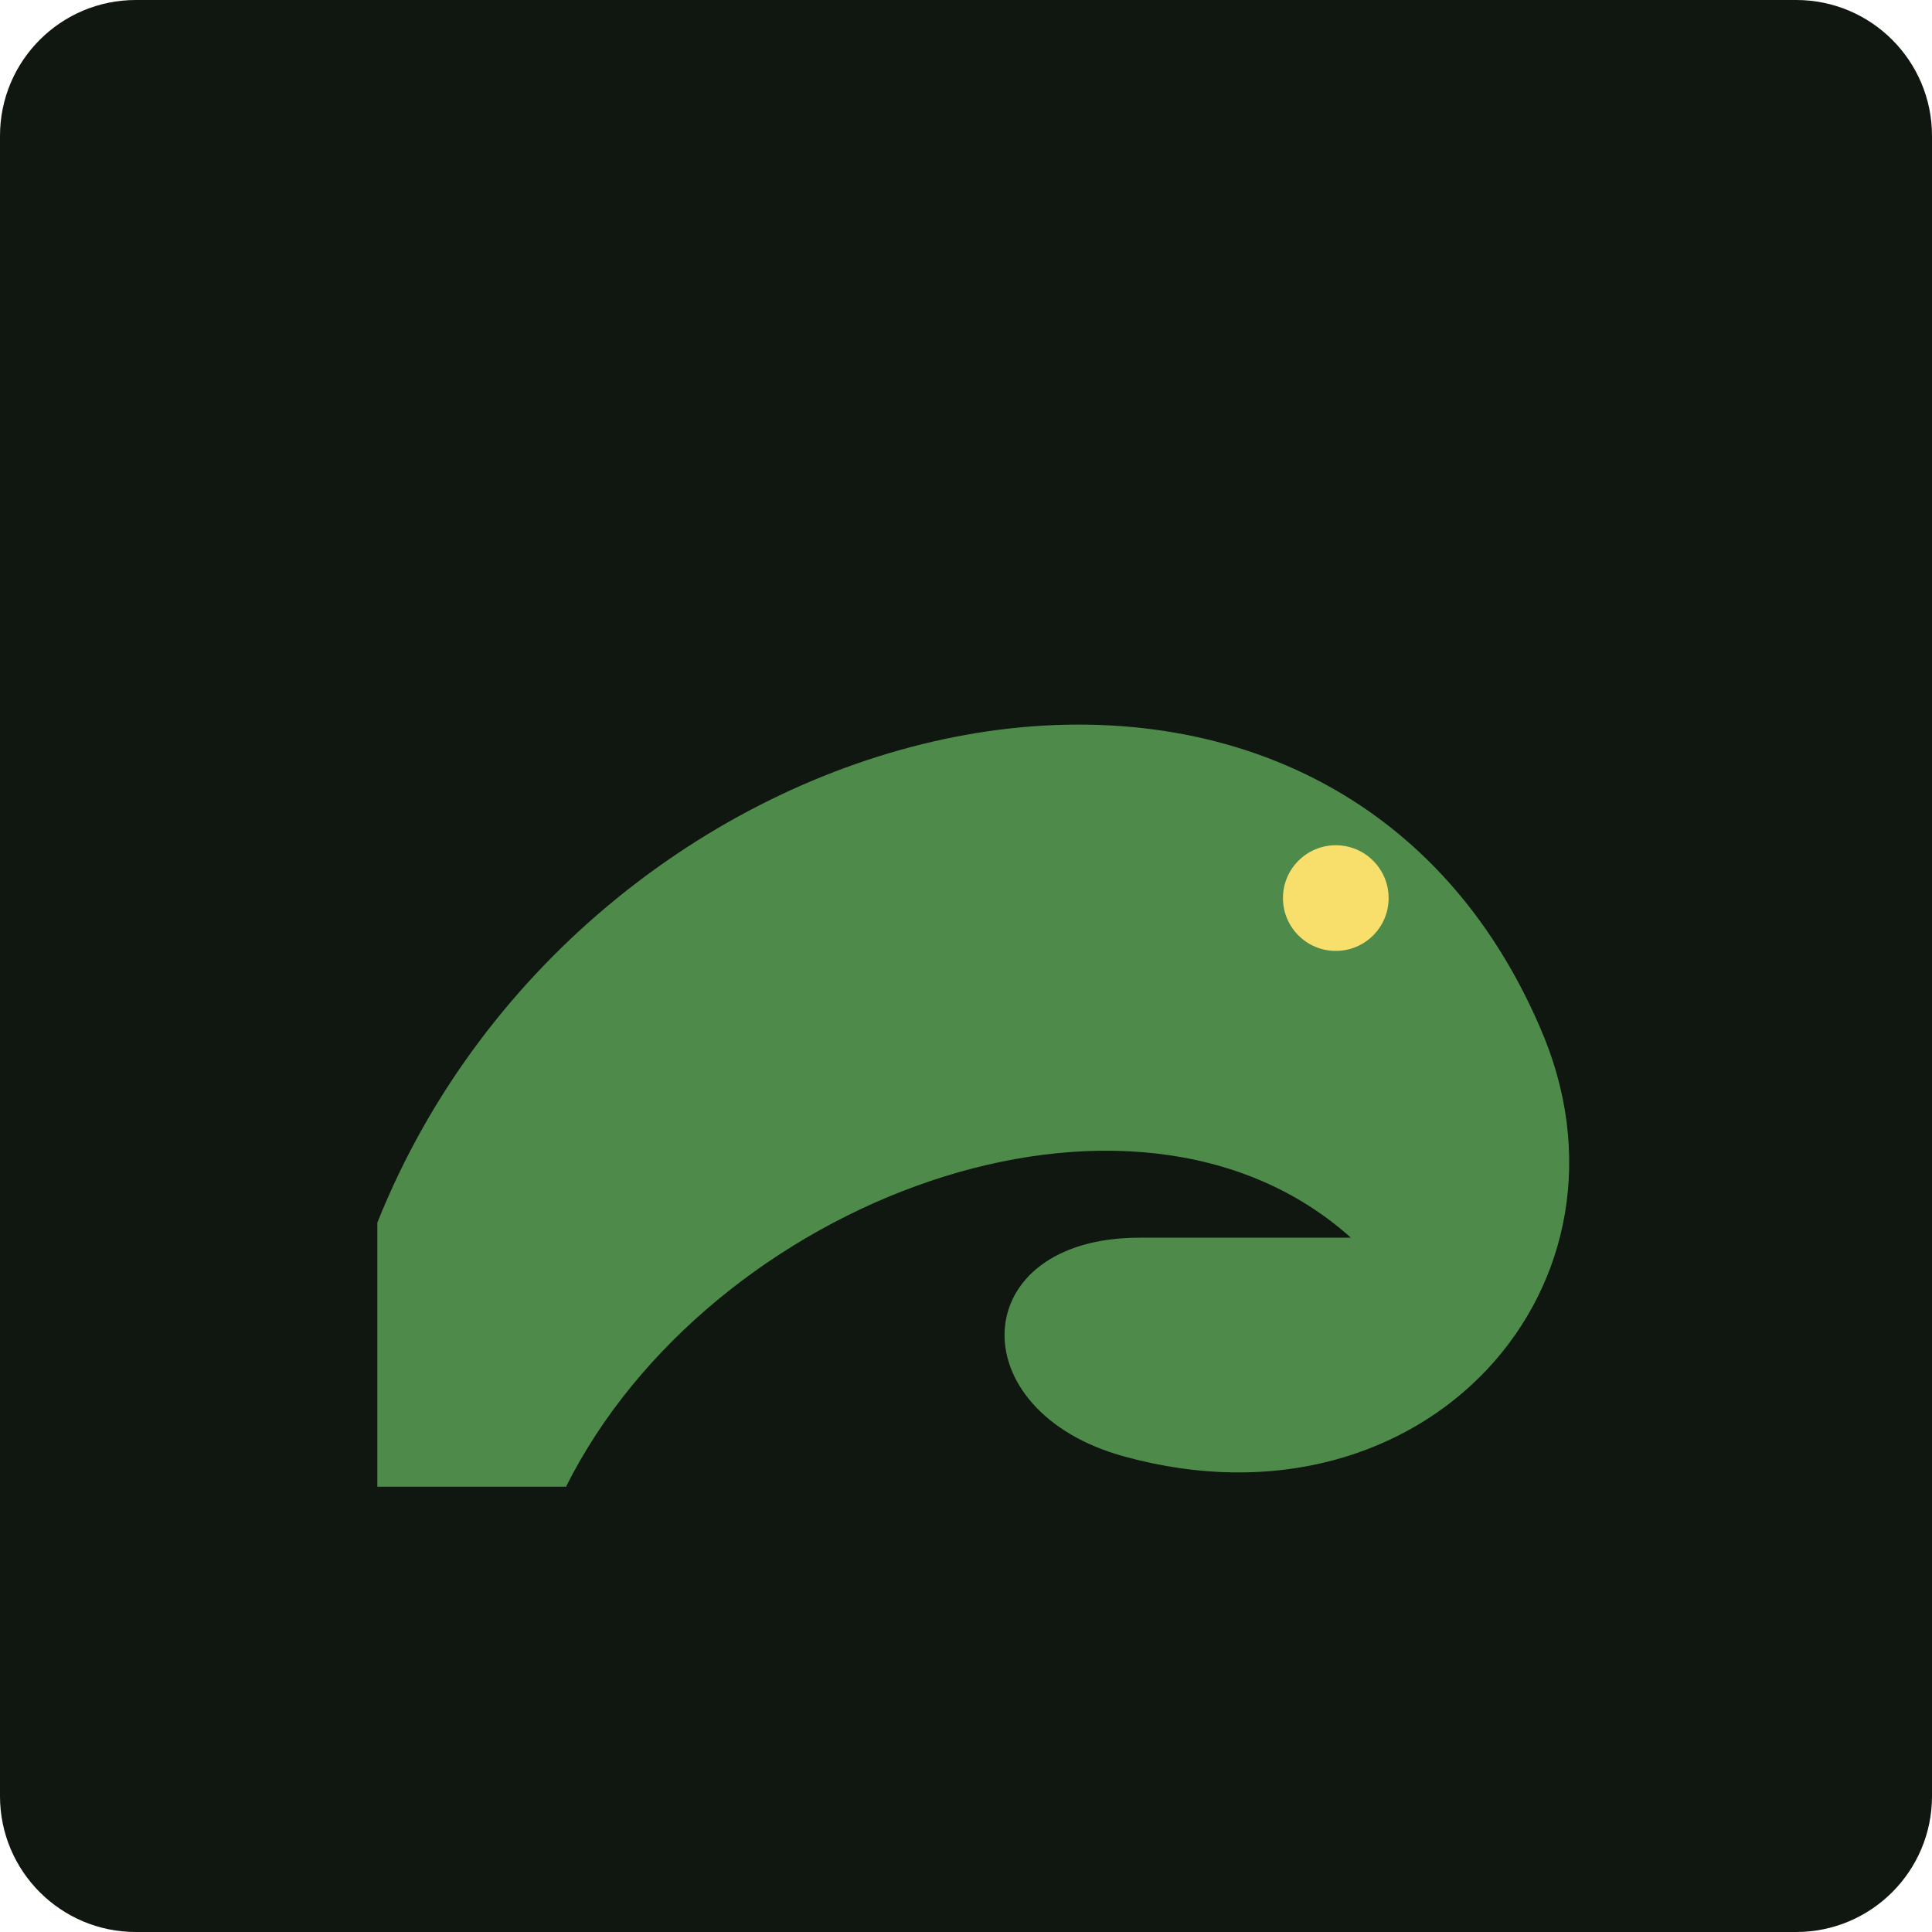
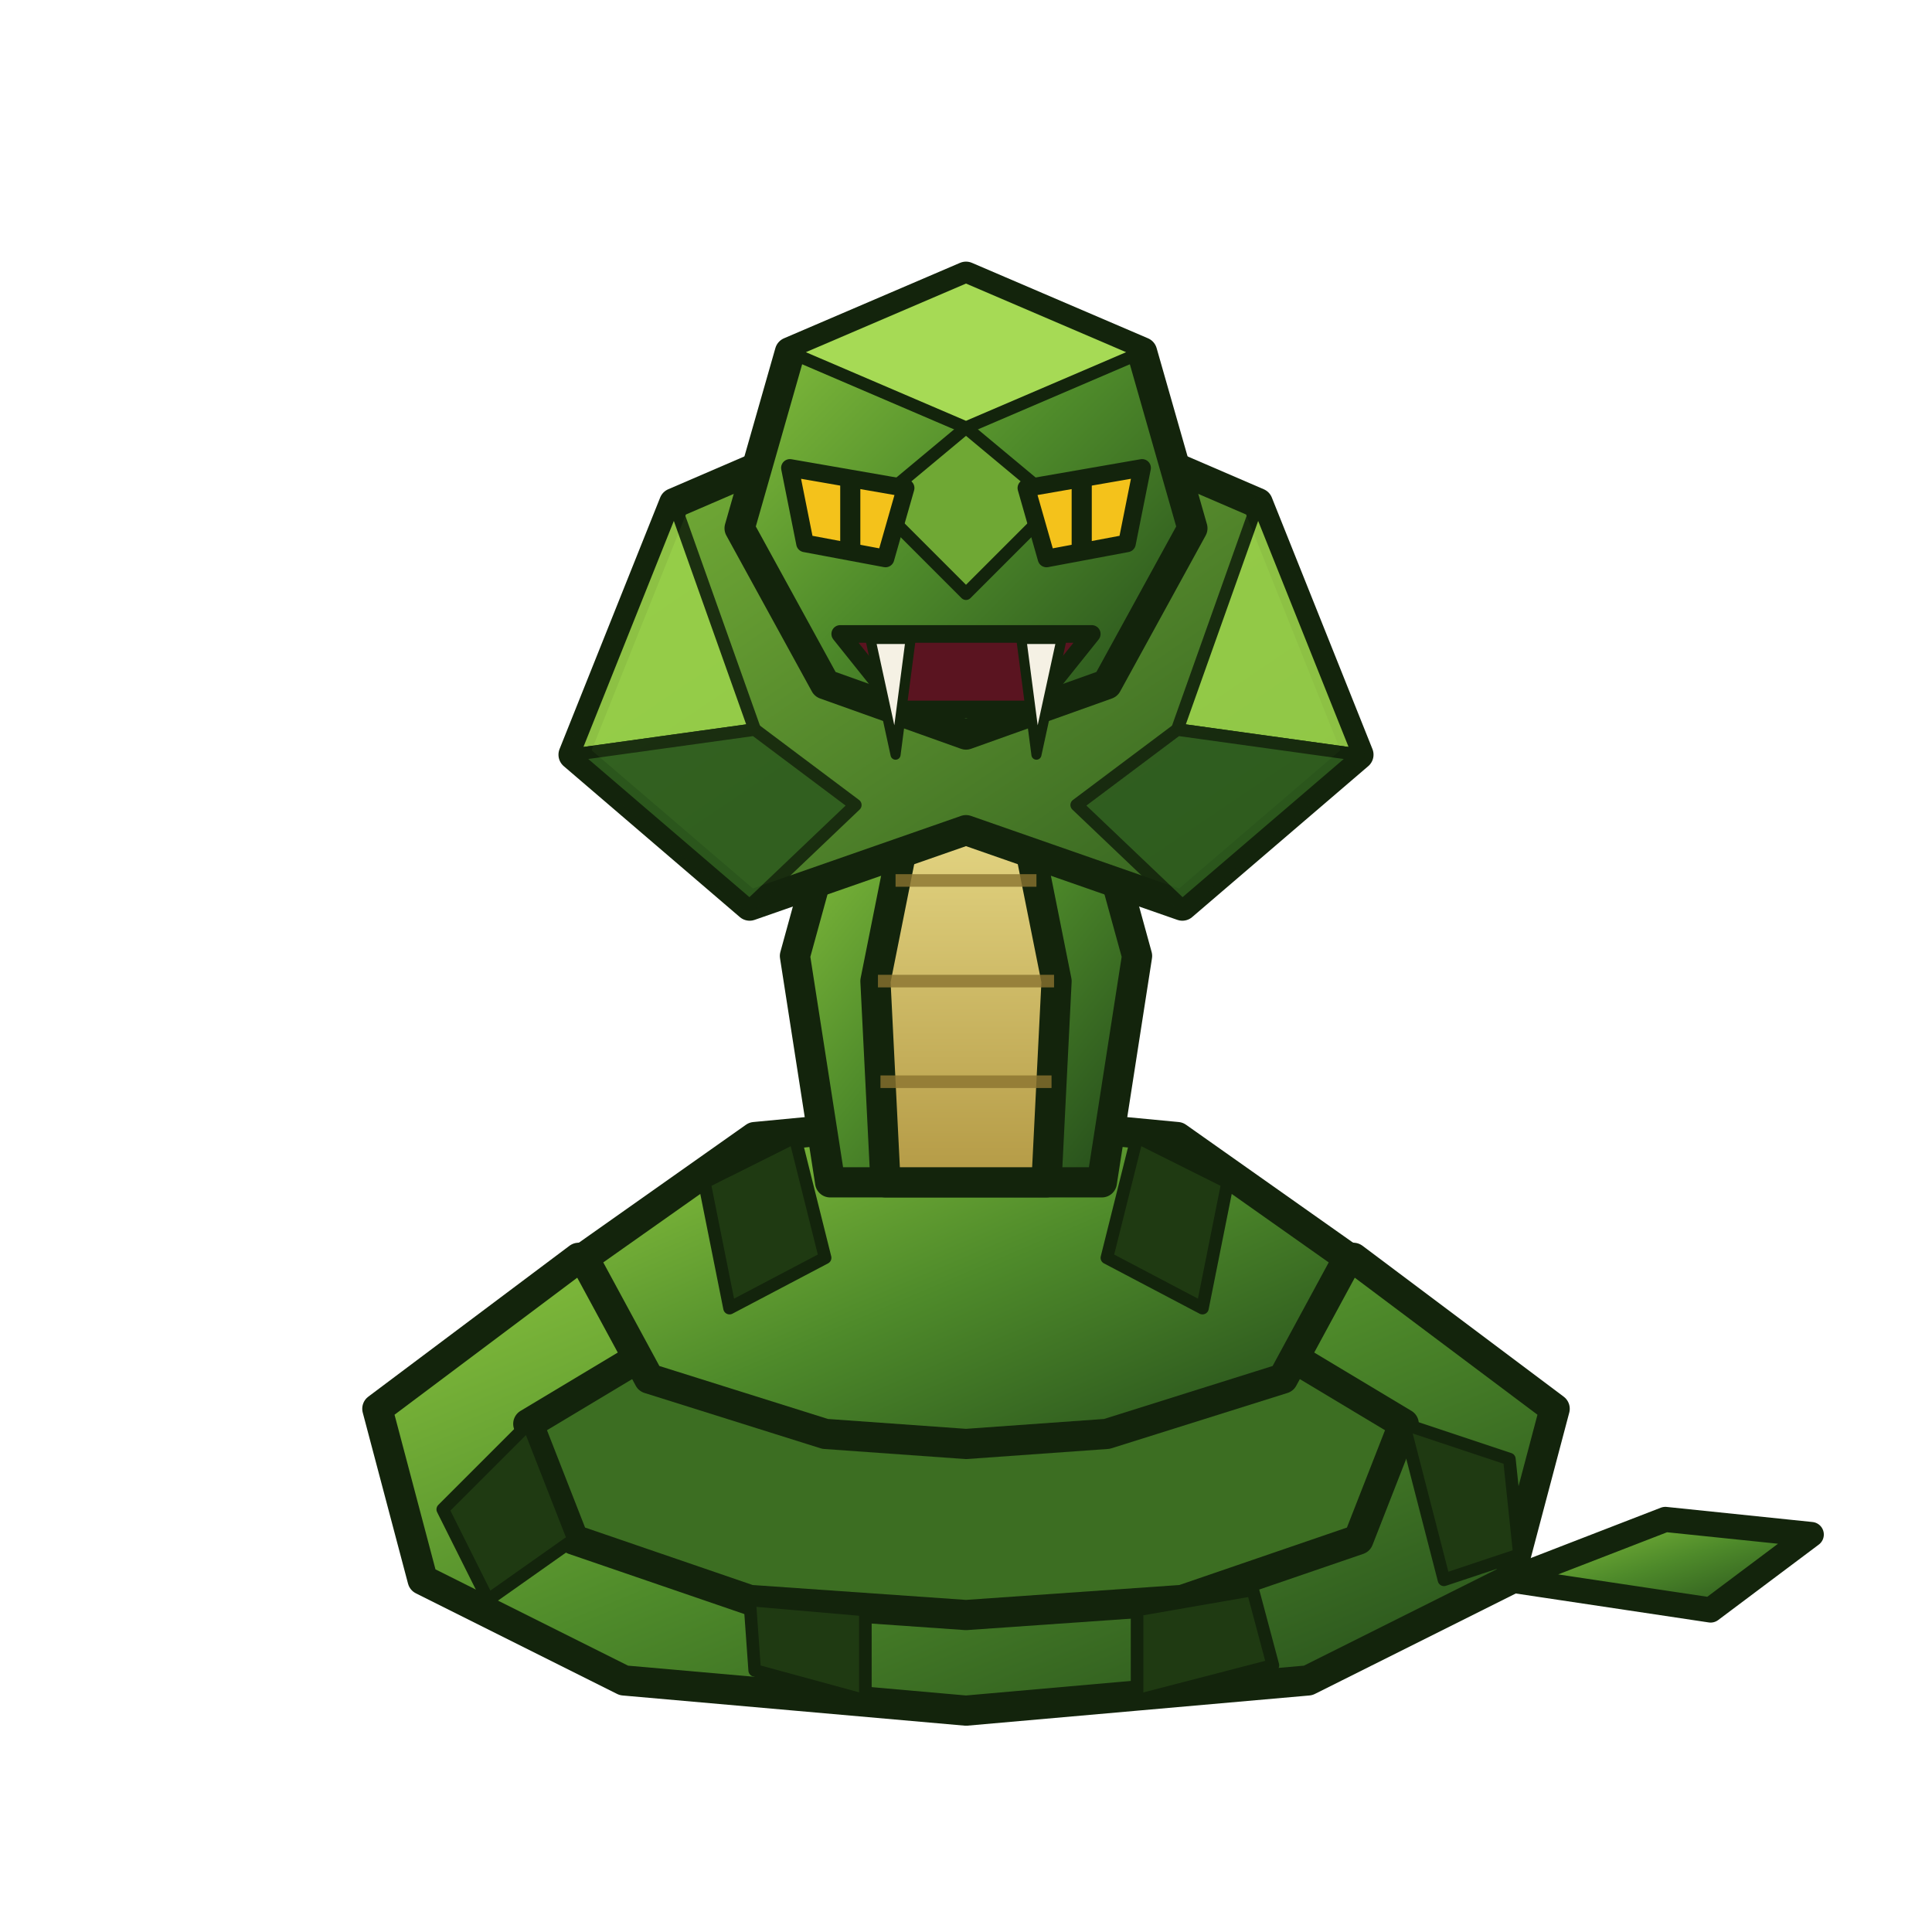
- <svg xmlns="http://www.w3.org/2000/svg" viewBox="0 0 256 256">
-   <rect width="256" height="256" rx="18" fill="#101610" />
-   <path fill="#4e8b4b" d="M50 162c28-70 125-93 154-26 15 34-15 68-55 57-22-6-21-29 2-29h28c-29-26-85-5-104 33H50z" />
-   <circle cx="177" cy="119" r="7" fill="#f8df6b" />
+ <svg xmlns="http://www.w3.org/2000/svg" viewBox="0 0 768 768">
+   <defs>
+     <linearGradient id="scale" x1="0" y1="0" x2="1" y2="1">
+       <stop offset="0" stop-color="#8CC63F" />
+       <stop offset="0.5" stop-color="#4E8A2A" />
+       <stop offset="1" stop-color="#22481A" />
+     </linearGradient>
+     <linearGradient id="belly" x1="0" y1="0" x2="0" y2="1">
+       <stop offset="0" stop-color="#E9DC8A" />
+       <stop offset="1" stop-color="#B49A45" />
+     </linearGradient>
+     <linearGradient id="hood" x1="0" y1="0" x2="1" y2="1">
+       <stop offset="0" stop-color="#7DB83A" />
+       <stop offset="1" stop-color="#2E5B1E" />
+     </linearGradient>
+   </defs>
+   <g stroke="#13240C" stroke-width="12" stroke-linejoin="round">
+     <polygon points="150,560 230,500 384,488 538,500 618,560 600,628 520,668 384,680 248,668 168,628" fill="url(#scale)" />
+     <polygon points="210,566 270,530 384,522 498,530 558,566 540,612 470,636 384,642 298,636 228,612" fill="#3C6E22" />
+     <polygon points="232,500 300,452 384,444 468,452 536,500 510,548 440,570 384,574 328,570 258,548" fill="url(#scale)" />
+   </g>
+   <g fill="#1F3A12" stroke="#13240C" stroke-width="5" stroke-linejoin="round">
+     <polygon points="176,600 210,566 228,612 194,636" />
+     <polygon points="300,664 298,636 344,640 344,676" />
+     <polygon points="452,676 452,640 498,632 506,662" />
+     <polygon points="574,628 558,566 600,580 604,618" />
+     <polygon points="280,470 316,452 328,500 290,520" />
+     <polygon points="488,470 452,452 440,500 478,520" />
+   </g>
+   <polygon points="600,628 680,640 720,610 662,604" fill="url(#scale)" stroke="#13240C" stroke-width="10" stroke-linejoin="round" />
+   <g stroke="#13240C" stroke-width="12" stroke-linejoin="round">
+     <polygon points="330,470 438,470 452,380 430,300 338,300 316,380" fill="url(#scale)" />
+     <polygon points="352,470 416,470 420,390 404,310 364,310 348,390" fill="url(#belly)" />
+   </g>
+   <g stroke="#8A7330" stroke-width="5" fill="none" opacity="0.8">
+     <line x1="350" y1="430" x2="418" y2="430" />
+     <line x1="349" y1="390" x2="419" y2="390" />
+     <line x1="356" y1="350" x2="412" y2="350" />
+   </g>
+   <g stroke="#13240C" stroke-width="12" stroke-linejoin="round">
+     <polygon points="384,150 500,200 540,300 470,360 384,330 298,360 228,300 268,200" fill="url(#hood)" />
+   </g>
+   <g stroke="#13240C" stroke-width="5" stroke-linejoin="round" opacity="0.9">
+     <polygon points="268,200 228,300 300,290" fill="#9AD14A" />
+     <polygon points="500,200 540,300 468,290" fill="#9AD14A" />
+     <polygon points="300,290 340,320 298,360 228,300" fill="#2E5B1E" />
+     <polygon points="468,290 428,320 470,360 540,300" fill="#2E5B1E" />
+   </g>
+   <g stroke="#13240C" stroke-width="12" stroke-linejoin="round">
+     <polygon points="384,110 454,140 474,210 440,272 384,292 328,272 294,210 314,140" fill="url(#scale)" />
+   </g>
+   <g stroke="#13240C" stroke-width="5" stroke-linejoin="round">
+     <polygon points="384,110 454,140 384,170 314,140" fill="#A6DA55" />
+     <polygon points="384,170 420,200 384,236 348,200" fill="#6FA834" />
+   </g>
+   <g stroke="#13240C" stroke-width="7" stroke-linejoin="round">
+     <polygon points="314,186 360,194 352,222 320,216" fill="#F4C21B" />
+     <polygon points="454,186 408,194 416,222 448,216" fill="#F4C21B" />
+   </g>
+   <rect x="334" y="192" width="8" height="28" fill="#13240C" />
+   <rect x="426" y="192" width="8" height="28" fill="#13240C" />
+   <polygon points="334,252 434,252 410,282 358,282" fill="#5A1420" stroke="#13240C" stroke-width="7" stroke-linejoin="round" />
+   <g fill="#F5F1E4" stroke="#13240C" stroke-width="4" stroke-linejoin="round">
+     <polygon points="346,254 362,254 356,300" />
+     <polygon points="422,254 406,254 412,300" />
+   </g>
+   <polyline points="384,276 384,334 368,358 M384,334 400,358" fill="none" stroke="#D8283C" stroke-width="8" stroke-linecap="round" stroke-linejoin="round" />
</svg>
